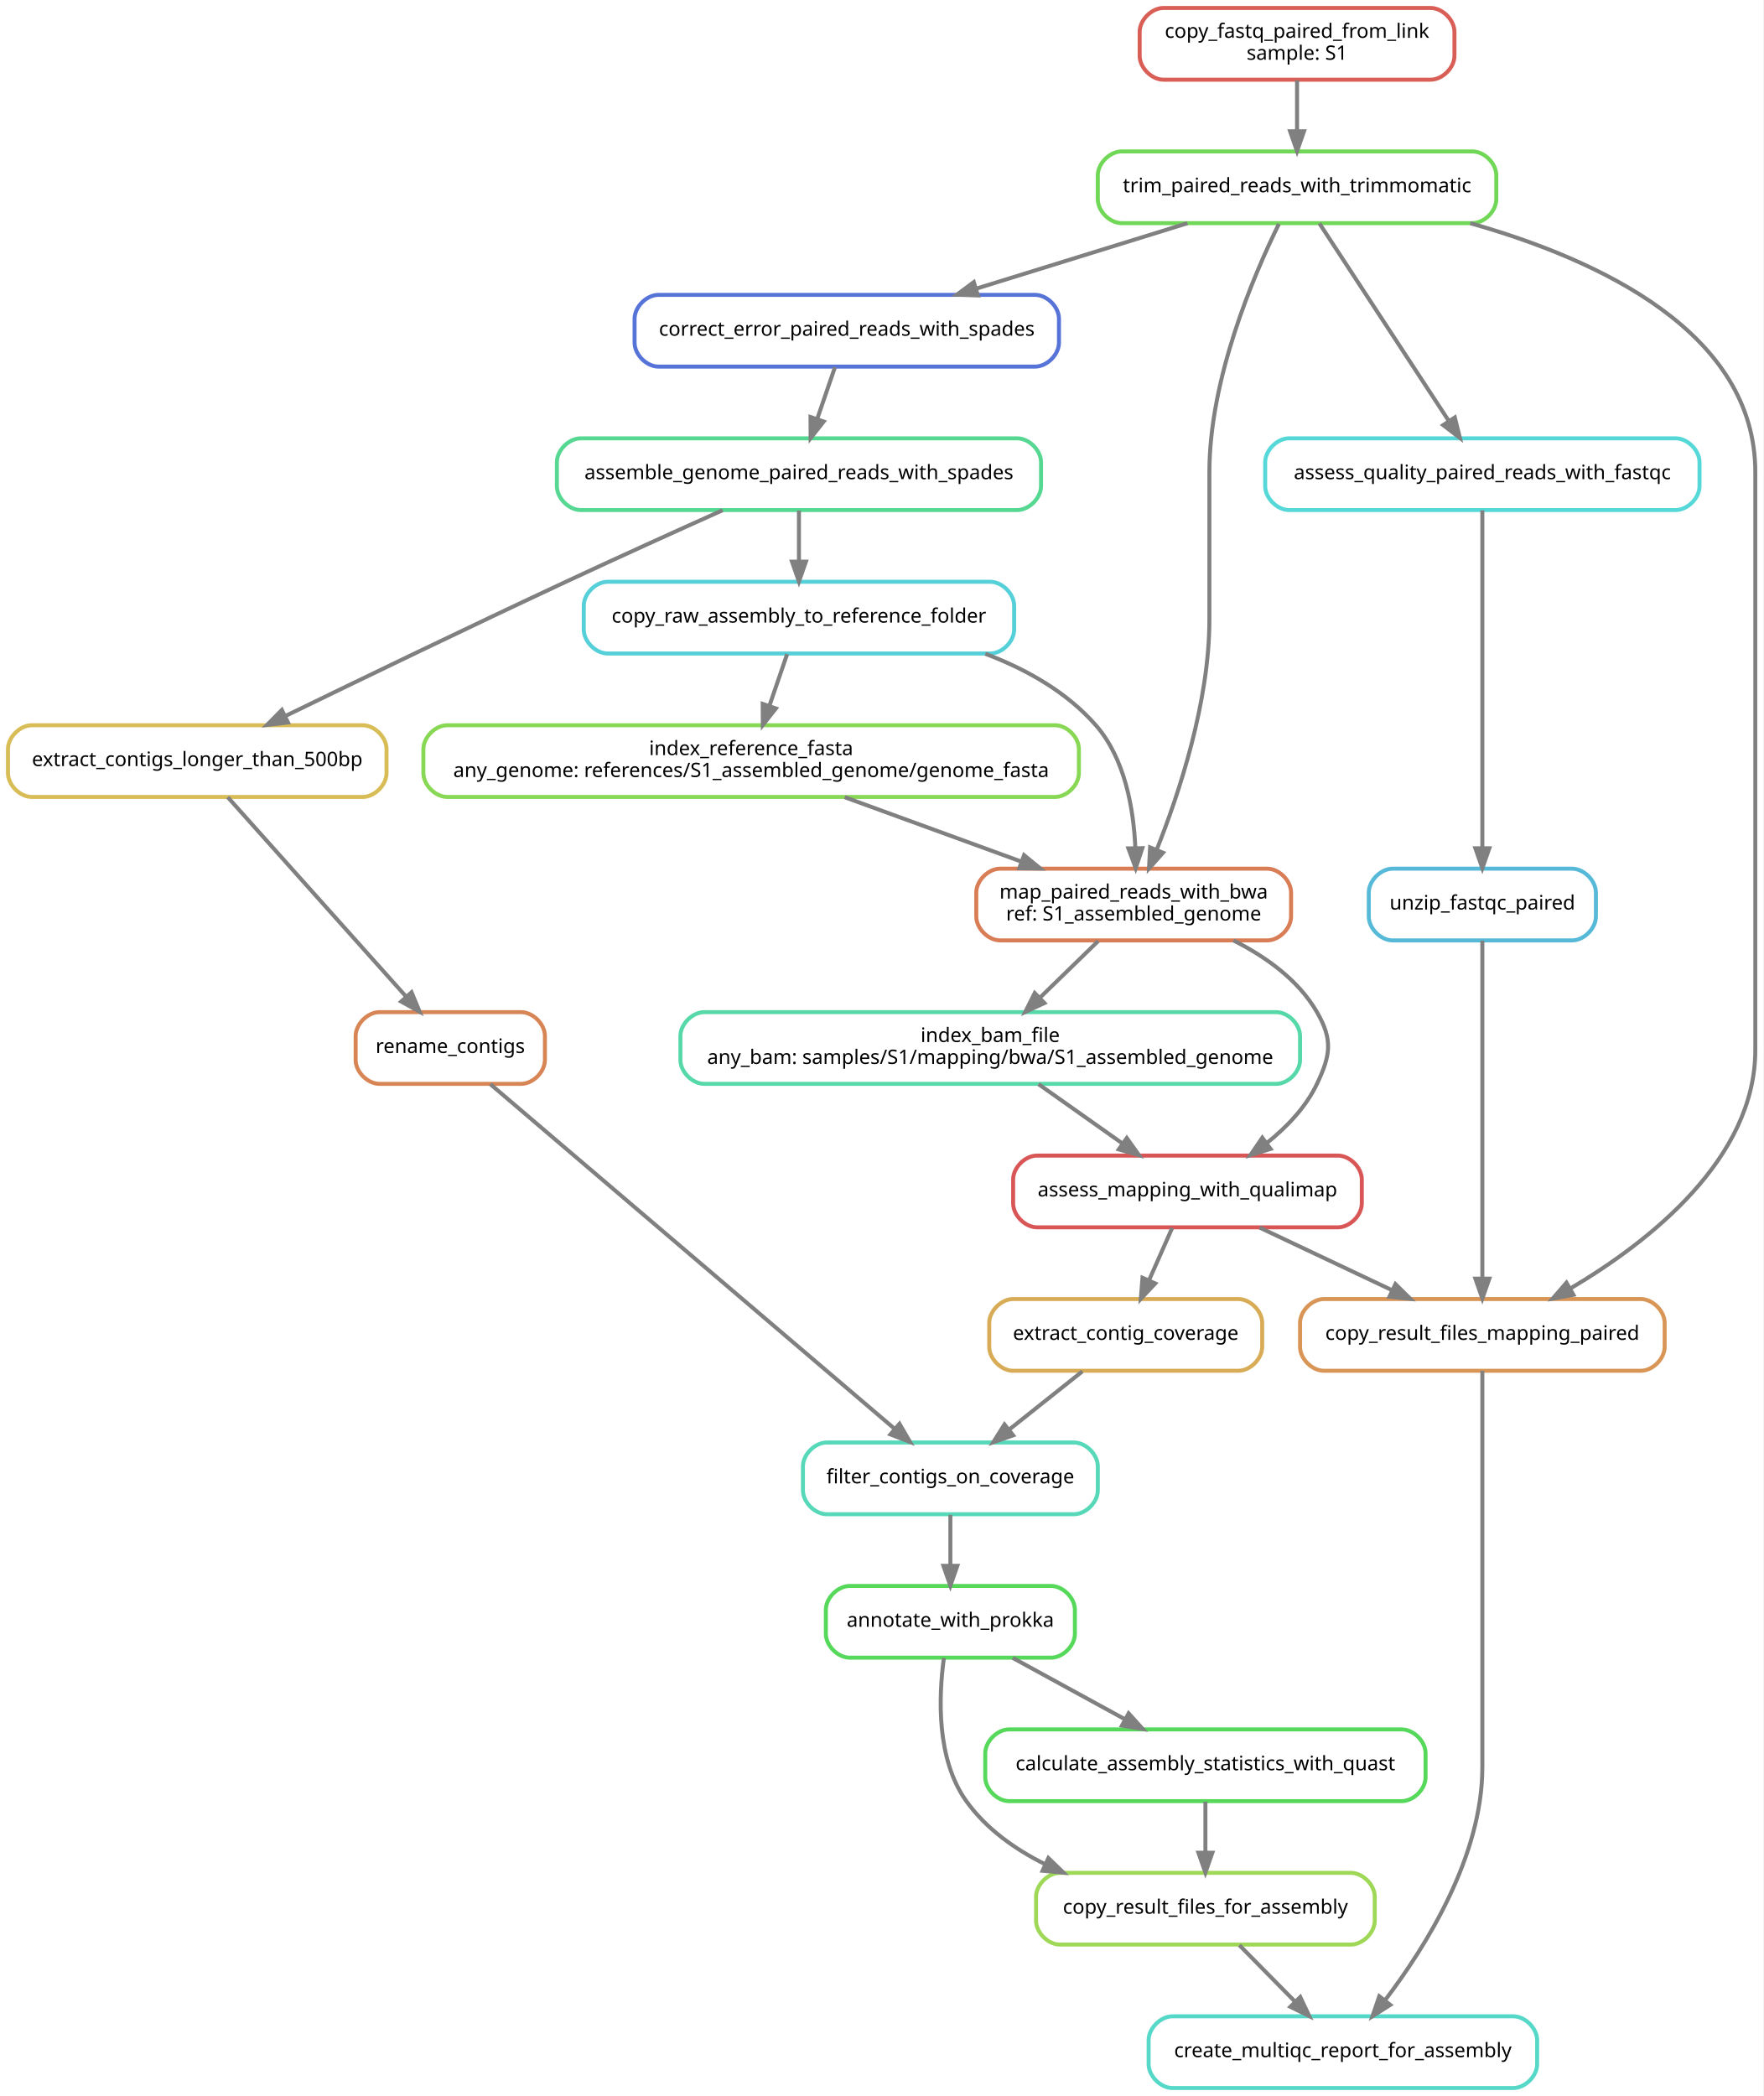
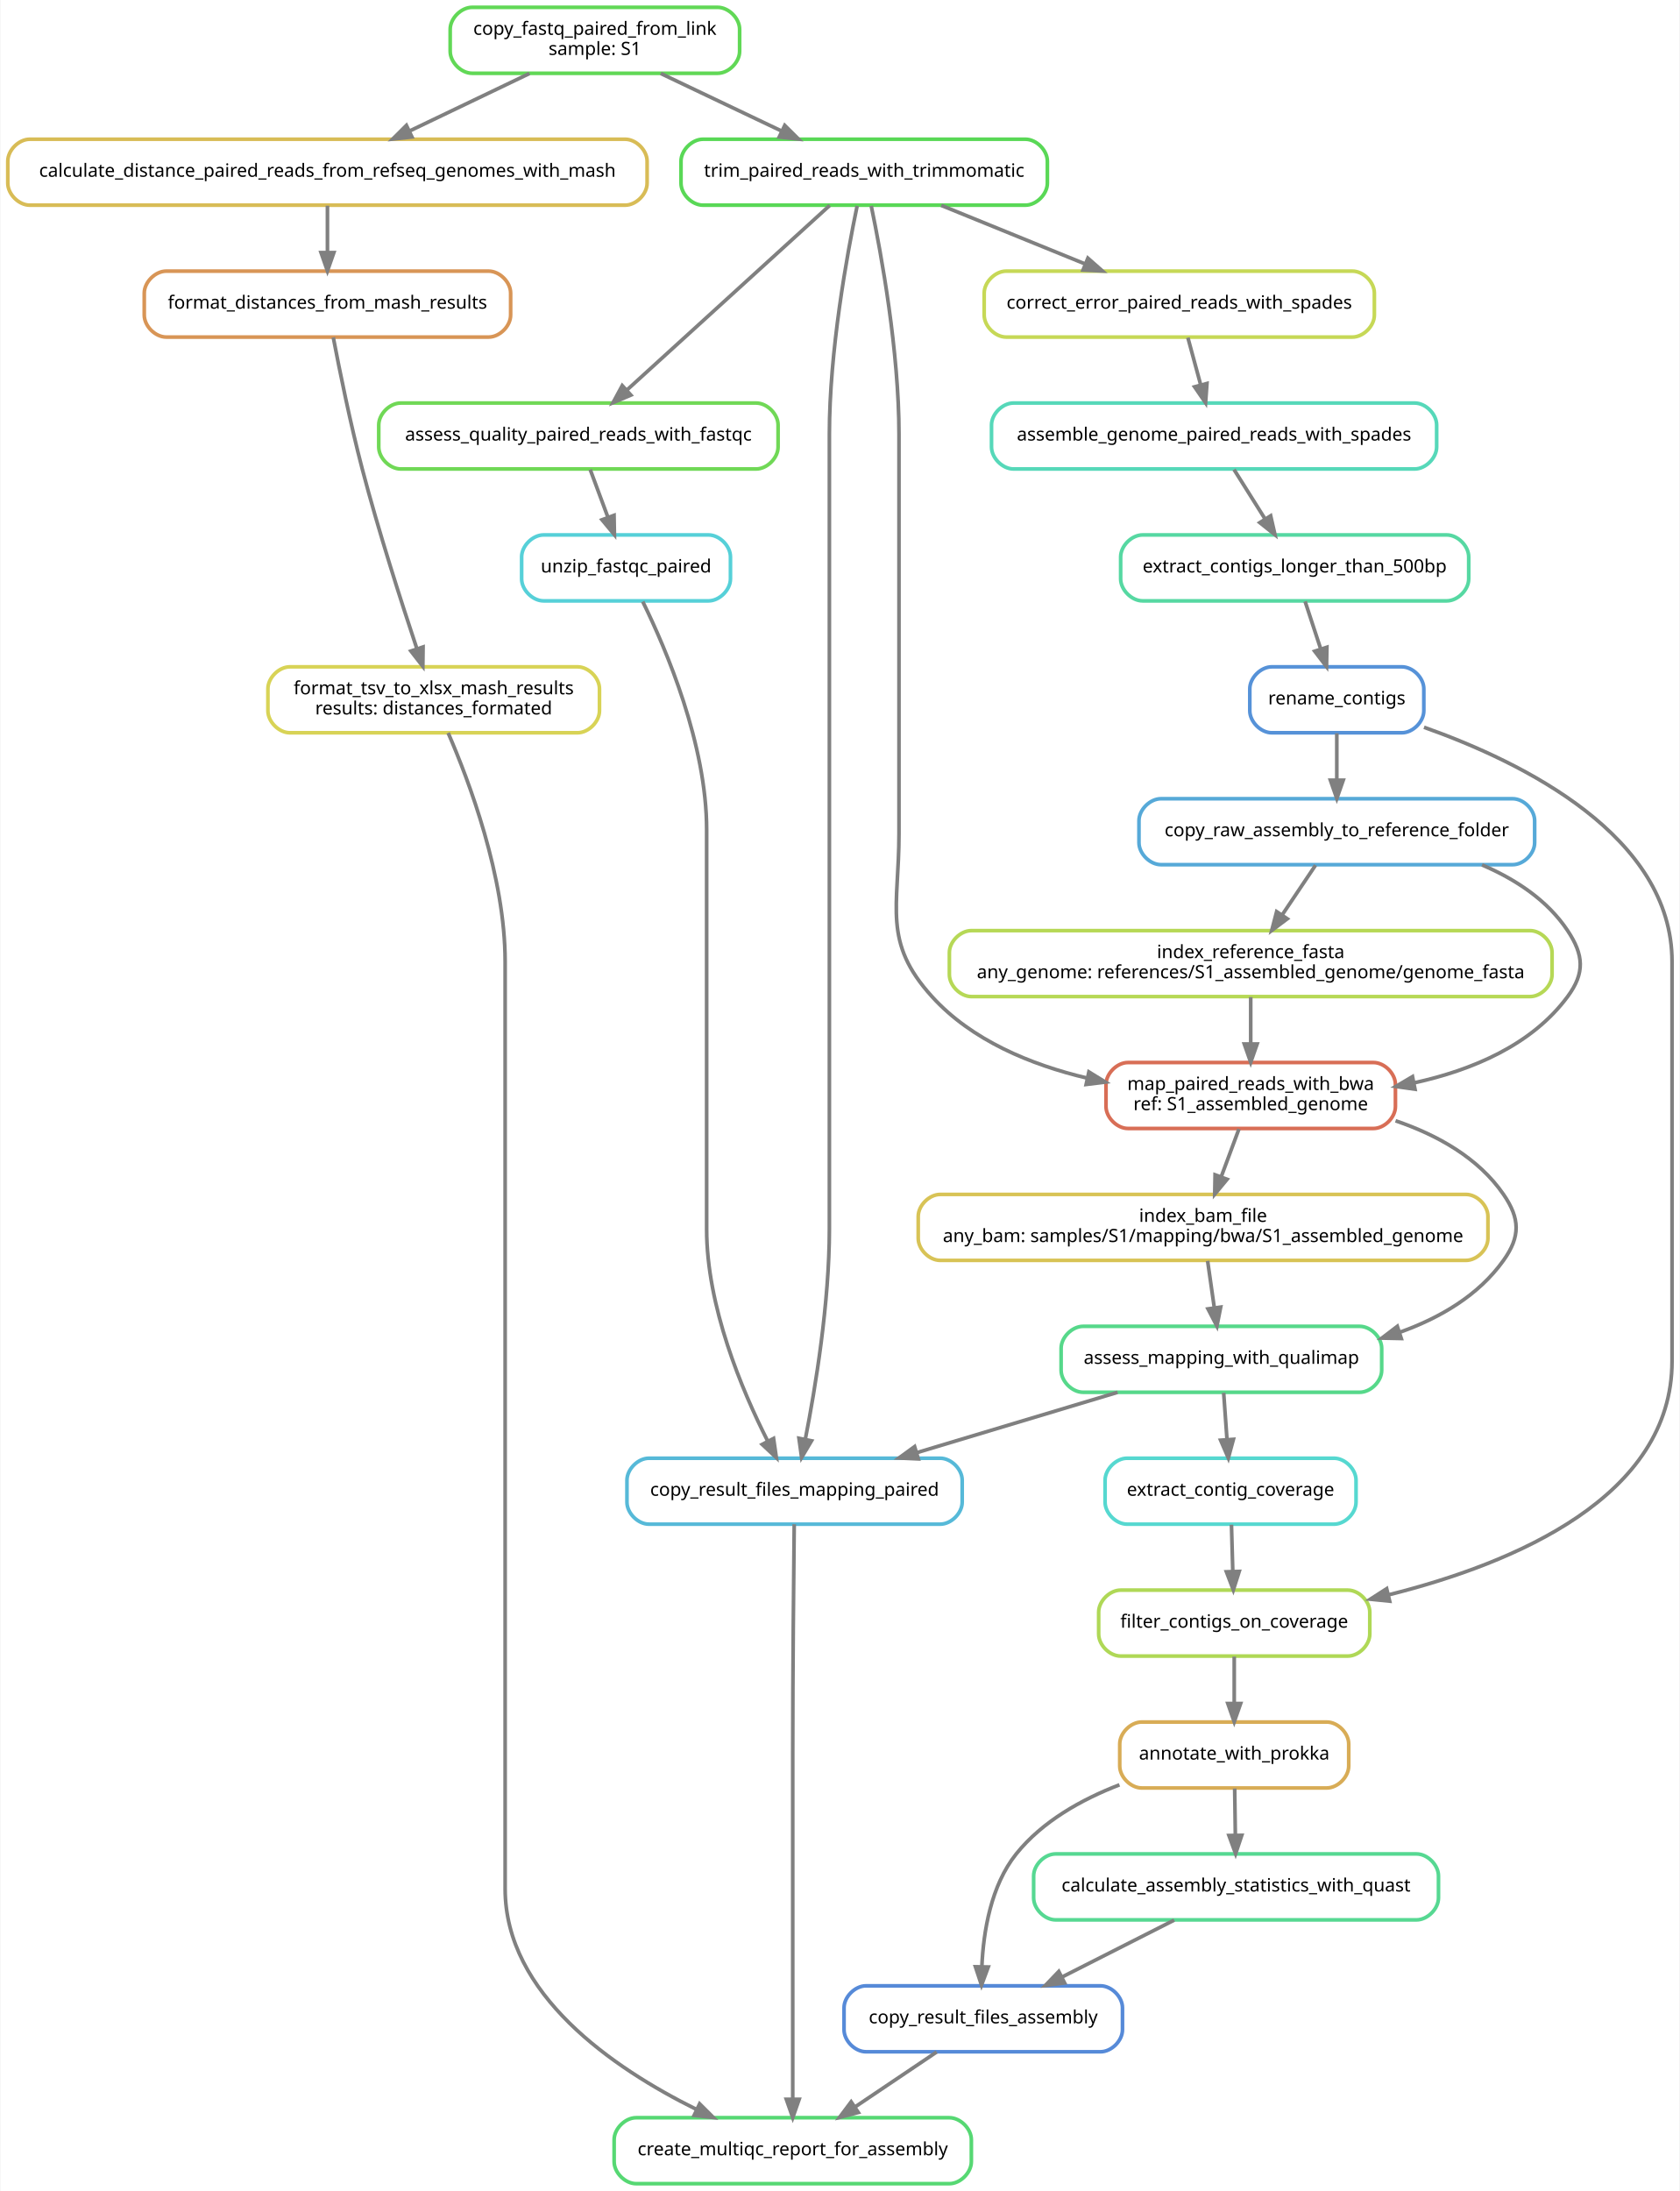
- <svg xmlns="http://www.w3.org/2000/svg" width="885pt" height="1052pt" viewBox="0.00 0.00 885.00 1052.00">
-   <g id="graph0" class="graph" transform="scale(1 1) rotate(0) translate(4 1048)">
-     <polygon fill="white" stroke="none" points="-4,4 -4,-1048 881,-1048 881,4 -4,4" />
+ <svg xmlns="http://www.w3.org/2000/svg" width="917pt" height="1196pt" viewBox="0.00 0.00 916.50 1196.00">
+   <g id="graph0" class="graph" transform="scale(1 1) rotate(0) translate(4 1192)">
+     <polygon fill="white" stroke="none" points="-4,4 -4,-1192 912.5,-1192 912.5,4 -4,4" />
    <g id="node1" class="node">
-       <path fill="none" stroke="#d85e56" stroke-width="2" d="M714,-1044C714,-1044 580,-1044 580,-1044 574,-1044 568,-1038 568,-1032 568,-1032 568,-1020 568,-1020 568,-1014 574,-1008 580,-1008 580,-1008 714,-1008 714,-1008 720,-1008 726,-1014 726,-1020 726,-1020 726,-1032 726,-1032 726,-1038 720,-1044 714,-1044" />
-       <text text-anchor="middle" x="647" y="-1029" font-family="sans" font-size="10.00">copy_fastq_paired_from_link</text>
-       <text text-anchor="middle" x="647" y="-1018" font-family="sans" font-size="10.00">sample: S1</text>
+       <path fill="none" stroke="#c6d856" stroke-width="2" d="M734,-1044C734,-1044 545,-1044 545,-1044 539,-1044 533,-1038 533,-1032 533,-1032 533,-1020 533,-1020 533,-1014 539,-1008 545,-1008 545,-1008 734,-1008 734,-1008 740,-1008 746,-1014 746,-1020 746,-1020 746,-1032 746,-1032 746,-1038 740,-1044 734,-1044" />
+       <text text-anchor="middle" x="639.5" y="-1023.5" font-family="sans" font-size="10.00">correct_error_paired_reads_with_spades</text>
+     </g>
+     <g id="node10" class="node">
+       <path fill="none" stroke="#56d8b9" stroke-width="2" d="M768,-972C768,-972 549,-972 549,-972 543,-972 537,-966 537,-960 537,-960 537,-948 537,-948 537,-942 543,-936 549,-936 549,-936 768,-936 768,-936 774,-936 780,-942 780,-948 780,-948 780,-960 780,-960 780,-966 774,-972 768,-972" />
+       <text text-anchor="middle" x="658.5" y="-951.5" font-family="sans" font-size="10.00">assemble_genome_paired_reads_with_spades</text>
+     </g>
+     <g id="edge13" class="edge">
+       <path fill="none" stroke="grey" stroke-width="2" d="M644.197,-1007.7C646.313,-999.898 648.862,-990.509 651.218,-981.829" />
+       <polygon fill="grey" stroke="grey" stroke-width="2" points="654.616,-982.672 653.857,-972.104 647.86,-980.838 654.616,-982.672" />
+     </g>
+     <g id="node2" class="node">
+       <path fill="none" stroke="#56d8d0" stroke-width="2" d="M724,-396C724,-396 611,-396 611,-396 605,-396 599,-390 599,-384 599,-384 599,-372 599,-372 599,-366 605,-360 611,-360 611,-360 724,-360 724,-360 730,-360 736,-366 736,-372 736,-372 736,-384 736,-384 736,-390 730,-396 724,-396" />
+       <text text-anchor="middle" x="667.5" y="-375.5" font-family="sans" font-size="10.00">extract_contig_coverage</text>
+     </g>
+     <g id="node18" class="node">
+       <path fill="none" stroke="#afd856" stroke-width="2" d="M731.5,-324C731.5,-324 607.5,-324 607.5,-324 601.5,-324 595.5,-318 595.5,-312 595.5,-312 595.5,-300 595.5,-300 595.5,-294 601.5,-288 607.5,-288 607.5,-288 731.5,-288 731.5,-288 737.5,-288 743.5,-294 743.5,-300 743.5,-300 743.5,-312 743.5,-312 743.5,-318 737.5,-324 731.5,-324" />
+       <text text-anchor="middle" x="669.5" y="-303.5" font-family="sans" font-size="10.00">filter_contigs_on_coverage</text>
+     </g>
+     <g id="edge26" class="edge">
+       <path fill="none" stroke="grey" stroke-width="2" d="M667.994,-359.697C668.215,-351.983 668.48,-342.712 668.725,-334.112" />
+       <polygon fill="grey" stroke="grey" stroke-width="2" points="672.224,-334.2 669.011,-324.104 665.227,-334 672.224,-334.2" />
+     </g>
+     <g id="node3" class="node">
+       <path fill="none" stroke="#70d856" stroke-width="2" d="M408.5,-972C408.5,-972 214.5,-972 214.5,-972 208.5,-972 202.5,-966 202.5,-960 202.5,-960 202.5,-948 202.5,-948 202.5,-942 208.5,-936 214.5,-936 214.5,-936 408.5,-936 408.5,-936 414.5,-936 420.5,-942 420.5,-948 420.5,-948 420.5,-960 420.5,-960 420.5,-966 414.5,-972 408.5,-972" />
+       <text text-anchor="middle" x="311.5" y="-951.5" font-family="sans" font-size="10.00">assess_quality_paired_reads_with_fastqc</text>
+     </g>
+     <g id="node12" class="node">
+       <path fill="none" stroke="#56d0d8" stroke-width="2" d="M382.5,-900C382.5,-900 292.5,-900 292.5,-900 286.5,-900 280.5,-894 280.5,-888 280.5,-888 280.5,-876 280.5,-876 280.5,-870 286.5,-864 292.5,-864 292.5,-864 382.5,-864 382.5,-864 388.5,-864 394.5,-870 394.5,-876 394.5,-876 394.5,-888 394.5,-888 394.5,-894 388.5,-900 382.5,-900" />
+       <text text-anchor="middle" x="337.5" y="-879.5" font-family="sans" font-size="10.00">unzip_fastqc_paired</text>
+     </g>
+     <g id="edge17" class="edge">
+       <path fill="none" stroke="grey" stroke-width="2" d="M317.927,-935.697C320.855,-927.813 324.387,-918.304 327.64,-909.546" />
+       <polygon fill="grey" stroke="grey" stroke-width="2" points="330.946,-910.697 331.147,-900.104 324.384,-908.26 330.946,-910.697" />
+     </g>
+     <g id="node4" class="node">
+       <path fill="none" stroke="#56a9d8" stroke-width="2" d="M821.5,-756C821.5,-756 629.5,-756 629.5,-756 623.5,-756 617.5,-750 617.5,-744 617.5,-744 617.5,-732 617.5,-732 617.5,-726 623.5,-720 629.5,-720 629.5,-720 821.5,-720 821.5,-720 827.5,-720 833.5,-726 833.5,-732 833.5,-732 833.5,-744 833.5,-744 833.5,-750 827.5,-756 821.5,-756" />
+       <text text-anchor="middle" x="725.5" y="-735.5" font-family="sans" font-size="10.00">copy_raw_assembly_to_reference_folder</text>
+     </g>
+     <g id="node13" class="node">
+       <path fill="none" stroke="#d86e56" stroke-width="2" d="M745.5,-612C745.5,-612 611.5,-612 611.5,-612 605.5,-612 599.5,-606 599.5,-600 599.5,-600 599.5,-588 599.5,-588 599.5,-582 605.5,-576 611.5,-576 611.5,-576 745.5,-576 745.5,-576 751.5,-576 757.5,-582 757.5,-588 757.5,-588 757.5,-600 757.5,-600 757.5,-606 751.5,-612 745.5,-612" />
+       <text text-anchor="middle" x="678.5" y="-597" font-family="sans" font-size="10.00">map_paired_reads_with_bwa</text>
+       <text text-anchor="middle" x="678.5" y="-586" font-family="sans" font-size="10.00">ref: S1_assembled_genome</text>
+     </g>
+     <g id="edge20" class="edge">
+       <path fill="none" stroke="grey" stroke-width="2" d="M804.768,-719.862C823.113,-712.019 840.47,-700.605 851.5,-684 860.353,-670.672 861.013,-660.864 851.5,-648 831.95,-621.563 799.465,-607.885 767.891,-600.951" />
+       <polygon fill="grey" stroke="grey" stroke-width="2" points="768.179,-597.44 757.689,-598.929 766.818,-604.307 768.179,-597.44" />
+     </g>
+     <g id="node23" class="node">
+       <path fill="none" stroke="#b6d856" stroke-width="2" d="M831,-684C831,-684 526,-684 526,-684 520,-684 514,-678 514,-672 514,-672 514,-660 514,-660 514,-654 520,-648 526,-648 526,-648 831,-648 831,-648 837,-648 843,-654 843,-660 843,-660 843,-672 843,-672 843,-678 837,-684 831,-684" />
+       <text text-anchor="middle" x="678.5" y="-669" font-family="sans" font-size="10.00">index_reference_fasta</text>
+       <text text-anchor="middle" x="678.5" y="-658" font-family="sans" font-size="10.00">any_genome: references/S1_assembled_genome/genome_fasta</text>
+     </g>
+     <g id="edge31" class="edge">
+       <path fill="none" stroke="grey" stroke-width="2" d="M713.882,-719.697C708.361,-711.474 701.653,-701.483 695.568,-692.421" />
+       <polygon fill="grey" stroke="grey" stroke-width="2" points="698.465,-690.456 689.984,-684.104 692.653,-694.358 698.465,-690.456" />
+     </g>
+     <g id="node5" class="node">
+       <path fill="none" stroke="#d8bc56" stroke-width="2" d="M337,-1116C337,-1116 12,-1116 12,-1116 6,-1116 0,-1110 0,-1104 0,-1104 0,-1092 0,-1092 0,-1086 6,-1080 12,-1080 12,-1080 337,-1080 337,-1080 343,-1080 349,-1086 349,-1092 349,-1092 349,-1104 349,-1104 349,-1110 343,-1116 337,-1116" />
+       <text text-anchor="middle" x="174.5" y="-1095.5" font-family="sans" font-size="10.00">calculate_distance_paired_reads_from_refseq_genomes_with_mash</text>
+     </g>
+     <g id="node15" class="node">
+       <path fill="none" stroke="#d89556" stroke-width="2" d="M262.5,-1044C262.5,-1044 86.5,-1044 86.5,-1044 80.5,-1044 74.5,-1038 74.5,-1032 74.5,-1032 74.5,-1020 74.5,-1020 74.5,-1014 80.5,-1008 86.5,-1008 86.5,-1008 262.5,-1008 262.5,-1008 268.5,-1008 274.5,-1014 274.5,-1020 274.5,-1020 274.5,-1032 274.5,-1032 274.5,-1038 268.5,-1044 262.5,-1044" />
+       <text text-anchor="middle" x="174.5" y="-1023.5" font-family="sans" font-size="10.00">format_distances_from_mash_results</text>
+     </g>
+     <g id="edge22" class="edge">
+       <path fill="none" stroke="grey" stroke-width="2" d="M174.5,-1079.7C174.5,-1071.98 174.5,-1062.71 174.5,-1054.11" />
+       <polygon fill="grey" stroke="grey" stroke-width="2" points="178,-1054.1 174.5,-1044.1 171,-1054.1 178,-1054.1" />
+     </g>
+     <g id="node6" class="node">
+       <path fill="none" stroke="#56d873" stroke-width="2" d="M514,-36C514,-36 343,-36 343,-36 337,-36 331,-30 331,-24 331,-24 331,-12 331,-12 331,-6 337,-0 343,-0 343,-0 514,-0 514,-0 520,-0 526,-6 526,-12 526,-12 526,-24 526,-24 526,-30 520,-36 514,-36" />
+       <text text-anchor="middle" x="428.5" y="-15.5" font-family="sans" font-size="10.00">create_multiqc_report_for_assembly</text>
+     </g>
+     <g id="node7" class="node">
+       <path fill="none" stroke="#5692d8" stroke-width="2" d="M761,-828C761,-828 690,-828 690,-828 684,-828 678,-822 678,-816 678,-816 678,-804 678,-804 678,-798 684,-792 690,-792 690,-792 761,-792 761,-792 767,-792 773,-798 773,-804 773,-804 773,-816 773,-816 773,-822 767,-828 761,-828" />
+       <text text-anchor="middle" x="725.5" y="-807.5" font-family="sans" font-size="10.00">rename_contigs</text>
+     </g>
+     <g id="edge4" class="edge">
+       <path fill="none" stroke="grey" stroke-width="2" d="M725.5,-791.697C725.5,-783.983 725.5,-774.712 725.5,-766.112" />
+       <polygon fill="grey" stroke="grey" stroke-width="2" points="729,-766.104 725.5,-756.104 722,-766.104 729,-766.104" />
+     </g>
+     <g id="edge25" class="edge">
+       <path fill="none" stroke="grey" stroke-width="2" d="M773.103,-795.006C827.325,-775.787 908.5,-735.564 908.5,-667 908.5,-667 908.5,-667 908.5,-449 908.5,-374.937 822.624,-338.642 753.826,-321.449" />
+       <polygon fill="grey" stroke="grey" stroke-width="2" points="754.351,-317.976 743.811,-319.049 752.72,-324.783 754.351,-317.976" />
+     </g>
+     <g id="node8" class="node">
+       <path fill="none" stroke="#56d8a2" stroke-width="2" d="M785.5,-900C785.5,-900 619.5,-900 619.5,-900 613.5,-900 607.5,-894 607.5,-888 607.5,-888 607.5,-876 607.5,-876 607.5,-870 613.5,-864 619.5,-864 619.5,-864 785.5,-864 785.5,-864 791.5,-864 797.5,-870 797.5,-876 797.5,-876 797.5,-888 797.5,-888 797.5,-894 791.5,-900 785.5,-900" />
+       <text text-anchor="middle" x="702.5" y="-879.5" font-family="sans" font-size="10.00">extract_contigs_longer_than_500bp</text>
+     </g>
+     <g id="edge9" class="edge">
+       <path fill="none" stroke="grey" stroke-width="2" d="M708.185,-863.697C710.748,-855.898 713.833,-846.509 716.685,-837.829" />
+       <polygon fill="grey" stroke="grey" stroke-width="2" points="720.084,-838.697 719.88,-828.104 713.433,-836.512 720.084,-838.697" />
+     </g>
+     <g id="node9" class="node">
+       <path fill="none" stroke="#568ad8" stroke-width="2" d="M596.5,-108C596.5,-108 468.5,-108 468.5,-108 462.5,-108 456.5,-102 456.5,-96 456.5,-96 456.5,-84 456.5,-84 456.5,-78 462.5,-72 468.5,-72 468.5,-72 596.5,-72 596.5,-72 602.5,-72 608.5,-78 608.5,-84 608.5,-84 608.5,-96 608.5,-96 608.5,-102 602.5,-108 596.5,-108" />
+       <text text-anchor="middle" x="532.5" y="-87.5" font-family="sans" font-size="10.00">copy_result_files_assembly</text>
+     </g>
+     <g id="edge7" class="edge">
+       <path fill="none" stroke="grey" stroke-width="2" d="M507.059,-71.876C493.713,-62.893 477.176,-51.763 462.722,-42.034" />
+       <polygon fill="grey" stroke="grey" stroke-width="2" points="464.289,-38.87 454.039,-36.19 460.381,-44.677 464.289,-38.87" />
+     </g>
+     <g id="edge10" class="edge">
+       <path fill="none" stroke="grey" stroke-width="2" d="M669.376,-935.697C674.492,-927.559 680.695,-917.689 686.345,-908.701" />
+       <polygon fill="grey" stroke="grey" stroke-width="2" points="689.39,-910.433 691.749,-900.104 683.464,-906.708 689.39,-910.433" />
    </g>
    <g id="node11" class="node">
-       <path fill="none" stroke="#70d856" stroke-width="2" d="M735,-972C735,-972 559,-972 559,-972 553,-972 547,-966 547,-960 547,-960 547,-948 547,-948 547,-942 553,-936 559,-936 559,-936 735,-936 735,-936 741,-936 747,-942 747,-948 747,-948 747,-960 747,-960 747,-966 741,-972 735,-972" />
-       <text text-anchor="middle" x="647" y="-951.5" font-family="sans" font-size="10.00">trim_paired_reads_with_trimmomatic</text>
-     </g>
-     <g id="edge13" class="edge">
-       <path fill="none" stroke="grey" stroke-width="2" d="M647,-1007.7C647,-999.983 647,-990.712 647,-982.112" />
-       <polygon fill="grey" stroke="grey" stroke-width="2" points="650.5,-982.104 647,-972.104 643.5,-982.104 650.5,-982.104" />
-     </g>
-     <g id="node2" class="node">
-       <path fill="none" stroke="#56d892" stroke-width="2" d="M506.5,-828C506.5,-828 287.5,-828 287.5,-828 281.5,-828 275.5,-822 275.5,-816 275.5,-816 275.5,-804 275.5,-804 275.5,-798 281.5,-792 287.5,-792 287.5,-792 506.5,-792 506.5,-792 512.5,-792 518.5,-798 518.5,-804 518.5,-804 518.5,-816 518.5,-816 518.5,-822 512.5,-828 506.5,-828" />
-       <text text-anchor="middle" x="397" y="-807.5" font-family="sans" font-size="10.00">assemble_genome_paired_reads_with_spades</text>
-     </g>
-     <g id="node8" class="node">
-       <path fill="none" stroke="#56d0d8" stroke-width="2" d="M493,-756C493,-756 301,-756 301,-756 295,-756 289,-750 289,-744 289,-744 289,-732 289,-732 289,-726 295,-720 301,-720 301,-720 493,-720 493,-720 499,-720 505,-726 505,-732 505,-732 505,-744 505,-744 505,-750 499,-756 493,-756" />
-       <text text-anchor="middle" x="397" y="-735.5" font-family="sans" font-size="10.00">copy_raw_assembly_to_reference_folder</text>
-     </g>
-     <g id="edge7" class="edge">
-       <path fill="none" stroke="grey" stroke-width="2" d="M397,-791.697C397,-783.983 397,-774.712 397,-766.112" />
-       <polygon fill="grey" stroke="grey" stroke-width="2" points="400.5,-766.104 397,-756.104 393.5,-766.104 400.5,-766.104" />
+       <path fill="none" stroke="#56b9d8" stroke-width="2" d="M509,-396C509,-396 350,-396 350,-396 344,-396 338,-390 338,-384 338,-384 338,-372 338,-372 338,-366 344,-360 350,-360 350,-360 509,-360 509,-360 515,-360 521,-366 521,-372 521,-372 521,-384 521,-384 521,-390 515,-396 509,-396" />
+       <text text-anchor="middle" x="429.5" y="-375.5" font-family="sans" font-size="10.00">copy_result_files_mapping_paired</text>
+     </g>
+     <g id="edge6" class="edge">
+       <path fill="none" stroke="grey" stroke-width="2" d="M429.302,-359.951C429.011,-333.292 428.5,-280.116 428.5,-235 428.5,-235 428.5,-235 428.5,-161 428.5,-120.996 428.5,-74.653 428.5,-46.08" />
+       <polygon fill="grey" stroke="grey" stroke-width="2" points="432,-46.049 428.5,-36.049 425,-46.049 432,-46.049" />
+     </g>
+     <g id="edge15" class="edge">
+       <path fill="none" stroke="grey" stroke-width="2" d="M346.617,-863.606C359.505,-837.357 381.5,-785.715 381.5,-739 381.5,-739 381.5,-739 381.5,-521 381.5,-478.866 400.7,-433.227 414.814,-405.371" />
+       <polygon fill="grey" stroke="grey" stroke-width="2" points="418.028,-406.778 419.554,-396.294 411.823,-403.538 418.028,-406.778" />
+     </g>
+     <g id="node17" class="node">
+       <path fill="none" stroke="#d8c356" stroke-width="2" d="M796,-540C796,-540 509,-540 509,-540 503,-540 497,-534 497,-528 497,-528 497,-516 497,-516 497,-510 503,-504 509,-504 509,-504 796,-504 796,-504 802,-504 808,-510 808,-516 808,-516 808,-528 808,-528 808,-534 802,-540 796,-540" />
+       <text text-anchor="middle" x="652.5" y="-525" font-family="sans" font-size="10.00">index_bam_file</text>
+       <text text-anchor="middle" x="652.5" y="-514" font-family="sans" font-size="10.00">any_bam: samples/S1/mapping/bwa/S1_assembled_genome</text>
+     </g>
+     <g id="edge24" class="edge">
+       <path fill="none" stroke="grey" stroke-width="2" d="M672.073,-575.697C669.145,-567.813 665.613,-558.304 662.36,-549.546" />
+       <polygon fill="grey" stroke="grey" stroke-width="2" points="665.616,-548.26 658.853,-540.104 659.054,-550.697 665.616,-548.26" />
+     </g>
+     <g id="node22" class="node">
+       <path fill="none" stroke="#56d88a" stroke-width="2" d="M738,-468C738,-468 587,-468 587,-468 581,-468 575,-462 575,-456 575,-456 575,-444 575,-444 575,-438 581,-432 587,-432 587,-432 738,-432 738,-432 744,-432 750,-438 750,-444 750,-444 750,-456 750,-456 750,-462 744,-468 738,-468" />
+       <text text-anchor="middle" x="662.5" y="-447.5" font-family="sans" font-size="10.00">assess_mapping_with_qualimap</text>
+     </g>
+     <g id="edge29" class="edge">
+       <path fill="none" stroke="grey" stroke-width="2" d="M757.57,-580.2C780.365,-572.442 802.765,-559.989 816.5,-540 825.561,-526.813 825.792,-517.025 816.5,-504 802.85,-484.866 781.827,-472.57 759.659,-464.689" />
+       <polygon fill="grey" stroke="grey" stroke-width="2" points="760.699,-461.347 750.107,-461.574 758.529,-468.002 760.699,-461.347" />
    </g>
    <g id="node14" class="node">
-       <path fill="none" stroke="#d8bc56" stroke-width="2" d="M178,-684C178,-684 12,-684 12,-684 6,-684 0,-678 0,-672 0,-672 0,-660 0,-660 0,-654 6,-648 12,-648 12,-648 178,-648 178,-648 184,-648 190,-654 190,-660 190,-660 190,-672 190,-672 190,-678 184,-684 178,-684" />
-       <text text-anchor="middle" x="95" y="-663.5" font-family="sans" font-size="10.00">extract_contigs_longer_than_500bp</text>
-     </g>
-     <g id="edge17" class="edge">
-       <path fill="none" stroke="grey" stroke-width="2" d="M358.695,-791.916C335.798,-781.637 306.166,-768.218 280,-756 231.622,-733.409 176.514,-706.781 139.118,-688.577" />
-       <polygon fill="grey" stroke="grey" stroke-width="2" points="140.53,-685.372 130.007,-684.138 137.464,-691.664 140.53,-685.372" />
-     </g>
-     <g id="node3" class="node">
-       <path fill="none" stroke="#88d856" stroke-width="2" d="M525.5,-684C525.5,-684 220.5,-684 220.5,-684 214.5,-684 208.5,-678 208.5,-672 208.5,-672 208.5,-660 208.5,-660 208.5,-654 214.5,-648 220.5,-648 220.5,-648 525.5,-648 525.5,-648 531.5,-648 537.5,-654 537.5,-660 537.5,-660 537.5,-672 537.5,-672 537.5,-678 531.5,-684 525.5,-684" />
-       <text text-anchor="middle" x="373" y="-669" font-family="sans" font-size="10.00">index_reference_fasta</text>
-       <text text-anchor="middle" x="373" y="-658" font-family="sans" font-size="10.00">any_genome: references/S1_assembled_genome/genome_fasta</text>
-     </g>
-     <g id="node9" class="node">
-       <path fill="none" stroke="#d87d56" stroke-width="2" d="M632,-612C632,-612 498,-612 498,-612 492,-612 486,-606 486,-600 486,-600 486,-588 486,-588 486,-582 492,-576 498,-576 498,-576 632,-576 632,-576 638,-576 644,-582 644,-588 644,-588 644,-600 644,-600 644,-606 638,-612 632,-612" />
-       <text text-anchor="middle" x="565" y="-597" font-family="sans" font-size="10.00">map_paired_reads_with_bwa</text>
-       <text text-anchor="middle" x="565" y="-586" font-family="sans" font-size="10.00">ref: S1_assembled_genome</text>
-     </g>
-     <g id="edge9" class="edge">
-       <path fill="none" stroke="grey" stroke-width="2" d="M419.968,-647.876C446.683,-638.137 480.321,-625.872 508.475,-615.608" />
-       <polygon fill="grey" stroke="grey" stroke-width="2" points="509.988,-618.782 518.184,-612.068 507.59,-612.205 509.988,-618.782" />
-     </g>
-     <g id="node4" class="node">
-       <path fill="none" stroke="#56d85b" stroke-width="2" d="M699.5,-180C699.5,-180 502.5,-180 502.5,-180 496.5,-180 490.5,-174 490.5,-168 490.5,-168 490.5,-156 490.5,-156 490.5,-150 496.5,-144 502.5,-144 502.5,-144 699.5,-144 699.5,-144 705.5,-144 711.5,-150 711.5,-156 711.5,-156 711.5,-168 711.5,-168 711.5,-174 705.5,-180 699.5,-180" />
-       <text text-anchor="middle" x="601" y="-159.5" font-family="sans" font-size="10.00">calculate_assembly_statistics_with_quast</text>
-     </g>
-     <g id="node13" class="node">
-       <path fill="none" stroke="#9fd856" stroke-width="2" d="M674,-108C674,-108 528,-108 528,-108 522,-108 516,-102 516,-96 516,-96 516,-84 516,-84 516,-78 522,-72 528,-72 528,-72 674,-72 674,-72 680,-72 686,-78 686,-84 686,-84 686,-96 686,-96 686,-102 680,-108 674,-108" />
-       <text text-anchor="middle" x="601" y="-87.5" font-family="sans" font-size="10.00">copy_result_files_for_assembly</text>
+       <path fill="none" stroke="#d8d356" stroke-width="2" d="M311,-828C311,-828 154,-828 154,-828 148,-828 142,-822 142,-816 142,-816 142,-804 142,-804 142,-798 148,-792 154,-792 154,-792 311,-792 311,-792 317,-792 323,-798 323,-804 323,-804 323,-816 323,-816 323,-822 317,-828 311,-828" />
+       <text text-anchor="middle" x="232.5" y="-813" font-family="sans" font-size="10.00">format_tsv_to_xlsx_mash_results</text>
+       <text text-anchor="middle" x="232.5" y="-802" font-family="sans" font-size="10.00">results: distances_formated</text>
+     </g>
+     <g id="edge8" class="edge">
+       <path fill="none" stroke="grey" stroke-width="2" d="M240.392,-791.928C251.788,-765.671 271.5,-713.53 271.5,-667 271.5,-667 271.5,-667 271.5,-161 271.5,-103.408 330.328,-63.116 375.963,-40.524" />
+       <polygon fill="grey" stroke="grey" stroke-width="2" points="377.677,-43.584 385.183,-36.107 374.653,-37.271 377.677,-43.584" />
+     </g>
+     <g id="edge21" class="edge">
+       <path fill="none" stroke="grey" stroke-width="2" d="M177.679,-1007.83C181.125,-989.822 187.01,-960.759 193.5,-936 202.468,-901.791 214.938,-862.999 223.343,-837.826" />
+       <polygon fill="grey" stroke="grey" stroke-width="2" points="226.695,-838.839 226.565,-828.245 220.06,-836.607 226.695,-838.839" />
+     </g>
+     <g id="node16" class="node">
+       <path fill="none" stroke="#d8ac56" stroke-width="2" d="M720,-252C720,-252 619,-252 619,-252 613,-252 607,-246 607,-240 607,-240 607,-228 607,-228 607,-222 613,-216 619,-216 619,-216 720,-216 720,-216 726,-216 732,-222 732,-228 732,-228 732,-240 732,-240 732,-246 726,-252 720,-252" />
+       <text text-anchor="middle" x="669.5" y="-231.5" font-family="sans" font-size="10.00">annotate_with_prokka</text>
+     </g>
+     <g id="edge11" class="edge">
+       <path fill="none" stroke="grey" stroke-width="2" d="M606.855,-217.722C586.109,-209.714 564.715,-197.735 550.5,-180 536.672,-162.748 532.593,-137.685 531.731,-118.549" />
+       <polygon fill="grey" stroke="grey" stroke-width="2" points="535.227,-118.277 531.544,-108.343 528.228,-118.406 535.227,-118.277" />
+     </g>
+     <g id="node21" class="node">
+       <path fill="none" stroke="#56d892" stroke-width="2" d="M769,-180C769,-180 572,-180 572,-180 566,-180 560,-174 560,-168 560,-168 560,-156 560,-156 560,-150 566,-144 572,-144 572,-144 769,-144 769,-144 775,-144 781,-150 781,-156 781,-156 781,-168 781,-168 781,-174 775,-180 769,-180" />
+       <text text-anchor="middle" x="670.5" y="-159.5" font-family="sans" font-size="10.00">calculate_assembly_statistics_with_quast</text>
+     </g>
+     <g id="edge28" class="edge">
+       <path fill="none" stroke="grey" stroke-width="2" d="M669.747,-215.697C669.857,-207.983 669.99,-198.712 670.113,-190.112" />
+       <polygon fill="grey" stroke="grey" stroke-width="2" points="673.612,-190.153 670.256,-180.104 666.613,-190.053 673.612,-190.153" />
+     </g>
+     <g id="edge30" class="edge">
+       <path fill="none" stroke="grey" stroke-width="2" d="M654.972,-503.697C656.074,-495.983 657.398,-486.712 658.627,-478.112" />
+       <polygon fill="grey" stroke="grey" stroke-width="2" points="662.107,-478.499 660.057,-468.104 655.177,-477.509 662.107,-478.499" />
+     </g>
+     <g id="edge23" class="edge">
+       <path fill="none" stroke="grey" stroke-width="2" d="M669.5,-287.697C669.5,-279.983 669.5,-270.712 669.5,-262.112" />
+       <polygon fill="grey" stroke="grey" stroke-width="2" points="673,-262.104 669.5,-252.104 666,-262.104 673,-262.104" />
+     </g>
+     <g id="node19" class="node">
+       <path fill="none" stroke="#61d856" stroke-width="2" d="M387.5,-1188C387.5,-1188 253.5,-1188 253.5,-1188 247.5,-1188 241.5,-1182 241.5,-1176 241.5,-1176 241.5,-1164 241.5,-1164 241.5,-1158 247.5,-1152 253.5,-1152 253.5,-1152 387.5,-1152 387.5,-1152 393.5,-1152 399.5,-1158 399.5,-1164 399.5,-1164 399.5,-1176 399.5,-1176 399.5,-1182 393.5,-1188 387.5,-1188" />
+       <text text-anchor="middle" x="320.5" y="-1173" font-family="sans" font-size="10.00">copy_fastq_paired_from_link</text>
+       <text text-anchor="middle" x="320.5" y="-1162" font-family="sans" font-size="10.00">sample: S1</text>
+     </g>
+     <g id="edge5" class="edge">
+       <path fill="none" stroke="grey" stroke-width="2" d="M284.784,-1151.88C265.003,-1142.39 240.228,-1130.51 219.174,-1120.42" />
+       <polygon fill="grey" stroke="grey" stroke-width="2" points="220.63,-1117.24 210.1,-1116.07 217.604,-1123.55 220.63,-1117.24" />
+     </g>
+     <g id="node20" class="node">
+       <path fill="none" stroke="#59d856" stroke-width="2" d="M555.5,-1116C555.5,-1116 379.5,-1116 379.5,-1116 373.5,-1116 367.5,-1110 367.5,-1104 367.5,-1104 367.5,-1092 367.5,-1092 367.5,-1086 373.5,-1080 379.5,-1080 379.5,-1080 555.5,-1080 555.5,-1080 561.5,-1080 567.5,-1086 567.5,-1092 567.5,-1092 567.5,-1104 567.5,-1104 567.5,-1110 561.5,-1116 555.5,-1116" />
+       <text text-anchor="middle" x="467.5" y="-1095.5" font-family="sans" font-size="10.00">trim_paired_reads_with_trimmomatic</text>
+     </g>
+     <g id="edge27" class="edge">
+       <path fill="none" stroke="grey" stroke-width="2" d="M356.46,-1151.88C376.377,-1142.39 401.322,-1130.51 422.52,-1120.42" />
+       <polygon fill="grey" stroke="grey" stroke-width="2" points="424.133,-1123.53 431.657,-1116.07 421.123,-1117.21 424.133,-1123.53" />
+     </g>
+     <g id="edge1" class="edge">
+       <path fill="none" stroke="grey" stroke-width="2" d="M509.576,-1079.88C533.298,-1070.22 563.116,-1058.09 588.201,-1047.88" />
+       <polygon fill="grey" stroke="grey" stroke-width="2" points="589.618,-1051.08 597.561,-1044.07 586.979,-1044.6 589.618,-1051.08" />
+     </g>
+     <g id="edge3" class="edge">
+       <path fill="none" stroke="grey" stroke-width="2" d="M448.683,-1079.87C421.041,-1054.71 369.345,-1007.65 337.912,-979.042" />
+       <polygon fill="grey" stroke="grey" stroke-width="2" points="340.135,-976.332 330.384,-972.189 335.423,-981.509 340.135,-976.332" />
+     </g>
+     <g id="edge14" class="edge">
+       <path fill="none" stroke="grey" stroke-width="2" d="M463.655,-1079.61C458.103,-1052.94 448.5,-1000.27 448.5,-955 448.5,-955 448.5,-955 448.5,-521 448.5,-480.86 440.949,-434.897 435.368,-406.405" />
+       <polygon fill="grey" stroke="grey" stroke-width="2" points="438.755,-405.498 433.345,-396.388 431.894,-406.883 438.755,-405.498" />
+     </g>
+     <g id="edge18" class="edge">
+       <path fill="none" stroke="grey" stroke-width="2" d="M471.345,-1079.61C476.897,-1052.94 486.5,-1000.27 486.5,-955 486.5,-955 486.5,-955 486.5,-737 486.5,-696.644 477.367,-677.874 504.5,-648 526.244,-624.059 558.439,-610.791 589.242,-603.488" />
+       <polygon fill="grey" stroke="grey" stroke-width="2" points="590.155,-606.871 599.179,-601.321 588.663,-600.032 590.155,-606.871" />
+     </g>
+     <g id="edge12" class="edge">
+       <path fill="none" stroke="grey" stroke-width="2" d="M636.741,-143.876C618.28,-134.512 595.218,-122.814 575.483,-112.803" />
+       <polygon fill="grey" stroke="grey" stroke-width="2" points="576.89,-109.592 566.388,-108.19 573.723,-115.835 576.89,-109.592" />
+     </g>
+     <g id="edge2" class="edge">
+       <path fill="none" stroke="grey" stroke-width="2" d="M663.736,-431.697C664.287,-423.983 664.949,-414.712 665.563,-406.112" />
+       <polygon fill="grey" stroke="grey" stroke-width="2" points="669.057,-406.328 666.278,-396.104 662.075,-405.83 669.057,-406.328" />
    </g>
    <g id="edge16" class="edge">
-       <path fill="none" stroke="grey" stroke-width="2" d="M601,-143.697C601,-135.983 601,-126.712 601,-118.112" />
-       <polygon fill="grey" stroke="grey" stroke-width="2" points="604.5,-118.104 601,-108.104 597.5,-118.104 604.5,-118.104" />
-     </g>
-     <g id="node5" class="node">
-       <path fill="none" stroke="#d88556" stroke-width="2" d="M257.5,-540C257.5,-540 186.5,-540 186.5,-540 180.5,-540 174.5,-534 174.5,-528 174.5,-528 174.5,-516 174.5,-516 174.5,-510 180.5,-504 186.5,-504 186.5,-504 257.5,-504 257.5,-504 263.5,-504 269.5,-510 269.5,-516 269.5,-516 269.5,-528 269.5,-528 269.5,-534 263.5,-540 257.5,-540" />
-       <text text-anchor="middle" x="222" y="-519.5" font-family="sans" font-size="10.00">rename_contigs</text>
-     </g>
-     <g id="node20" class="node">
-       <path fill="none" stroke="#56d8b9" stroke-width="2" d="M535,-324C535,-324 411,-324 411,-324 405,-324 399,-318 399,-312 399,-312 399,-300 399,-300 399,-294 405,-288 411,-288 411,-288 535,-288 535,-288 541,-288 547,-294 547,-300 547,-300 547,-312 547,-312 547,-318 541,-324 535,-324" />
-       <text text-anchor="middle" x="473" y="-303.5" font-family="sans" font-size="10.00">filter_contigs_on_coverage</text>
-     </g>
-     <g id="edge27" class="edge">
-       <path fill="none" stroke="grey" stroke-width="2" d="M242.116,-503.849C286.727,-465.814 394.035,-374.325 445.095,-330.792" />
-       <polygon fill="grey" stroke="grey" stroke-width="2" points="447.449,-333.384 452.788,-324.232 442.908,-328.057 447.449,-333.384" />
-     </g>
-     <g id="node6" class="node">
-       <path fill="none" stroke="#5673d8" stroke-width="2" d="M515.5,-900C515.5,-900 326.5,-900 326.5,-900 320.5,-900 314.5,-894 314.5,-888 314.5,-888 314.5,-876 314.5,-876 314.5,-870 320.5,-864 326.5,-864 326.5,-864 515.5,-864 515.5,-864 521.5,-864 527.5,-870 527.5,-876 527.5,-876 527.5,-888 527.5,-888 527.5,-894 521.5,-900 515.5,-900" />
-       <text text-anchor="middle" x="421" y="-879.5" font-family="sans" font-size="10.00">correct_error_paired_reads_with_spades</text>
-     </g>
-     <g id="edge1" class="edge">
-       <path fill="none" stroke="grey" stroke-width="2" d="M415.067,-863.697C412.394,-855.898 409.174,-846.509 406.199,-837.829" />
-       <polygon fill="grey" stroke="grey" stroke-width="2" points="409.418,-836.429 402.864,-828.104 402.797,-838.699 409.418,-836.429" />
-     </g>
-     <g id="node7" class="node">
-       <path fill="none" stroke="#56b9d8" stroke-width="2" d="M785,-612C785,-612 695,-612 695,-612 689,-612 683,-606 683,-600 683,-600 683,-588 683,-588 683,-582 689,-576 695,-576 695,-576 785,-576 785,-576 791,-576 797,-582 797,-588 797,-588 797,-600 797,-600 797,-606 791,-612 785,-612" />
-       <text text-anchor="middle" x="740" y="-591.5" font-family="sans" font-size="10.00">unzip_fastqc_paired</text>
-     </g>
-     <g id="node18" class="node">
-       <path fill="none" stroke="#d89556" stroke-width="2" d="M819.5,-396C819.5,-396 660.5,-396 660.5,-396 654.5,-396 648.5,-390 648.5,-384 648.5,-384 648.5,-372 648.5,-372 648.5,-366 654.5,-360 660.5,-360 660.5,-360 819.5,-360 819.5,-360 825.5,-360 831.5,-366 831.5,-372 831.5,-372 831.5,-384 831.5,-384 831.5,-390 825.5,-396 819.5,-396" />
-       <text text-anchor="middle" x="740" y="-375.5" font-family="sans" font-size="10.00">copy_result_files_mapping_paired</text>
-     </g>
-     <g id="edge24" class="edge">
-       <path fill="none" stroke="grey" stroke-width="2" d="M740,-575.849C740,-538.832 740,-451.181 740,-406.386" />
-       <polygon fill="grey" stroke="grey" stroke-width="2" points="743.5,-406.232 740,-396.232 736.5,-406.232 743.5,-406.232" />
-     </g>
-     <g id="edge2" class="edge">
-       <path fill="none" stroke="grey" stroke-width="2" d="M391.067,-719.697C388.394,-711.898 385.174,-702.509 382.199,-693.829" />
-       <polygon fill="grey" stroke="grey" stroke-width="2" points="385.418,-692.429 378.864,-684.104 378.797,-694.699 385.418,-692.429" />
-     </g>
-     <g id="edge10" class="edge">
-       <path fill="none" stroke="grey" stroke-width="2" d="M490.526,-719.86C511.292,-712.03 531.432,-700.621 546,-684 560.762,-667.158 565.002,-641.68 565.846,-622.294" />
-       <polygon fill="grey" stroke="grey" stroke-width="2" points="569.346,-622.3 566.01,-612.244 562.347,-622.185 569.346,-622.3" />
-     </g>
-     <g id="node10" class="node">
-       <path fill="none" stroke="#d85656" stroke-width="2" d="M667.5,-468C667.5,-468 516.5,-468 516.5,-468 510.5,-468 504.5,-462 504.5,-456 504.5,-456 504.5,-444 504.5,-444 504.5,-438 510.5,-432 516.5,-432 516.5,-432 667.5,-432 667.5,-432 673.5,-432 679.5,-438 679.5,-444 679.5,-444 679.5,-456 679.5,-456 679.5,-462 673.5,-468 667.5,-468" />
-       <text text-anchor="middle" x="592" y="-447.5" font-family="sans" font-size="10.00">assess_mapping_with_qualimap</text>
-     </g>
-     <g id="edge11" class="edge">
-       <path fill="none" stroke="grey" stroke-width="2" d="M615.093,-575.967C631.398,-567.768 647.684,-556.119 657,-540 665.007,-526.147 663.864,-518.453 657,-504 651.431,-492.273 641.856,-482.285 631.741,-474.248" />
-       <polygon fill="grey" stroke="grey" stroke-width="2" points="633.704,-471.347 623.58,-468.224 629.547,-476.979 633.704,-471.347" />
-     </g>
-     <g id="node19" class="node">
-       <path fill="none" stroke="#56d8a9" stroke-width="2" d="M636.5,-540C636.5,-540 349.5,-540 349.5,-540 343.5,-540 337.5,-534 337.5,-528 337.5,-528 337.5,-516 337.5,-516 337.5,-510 343.5,-504 349.5,-504 349.5,-504 636.5,-504 636.5,-504 642.5,-504 648.5,-510 648.5,-516 648.5,-516 648.5,-528 648.5,-528 648.5,-534 642.5,-540 636.5,-540" />
-       <text text-anchor="middle" x="493" y="-525" font-family="sans" font-size="10.00">index_bam_file</text>
-       <text text-anchor="middle" x="493" y="-514" font-family="sans" font-size="10.00">any_bam: samples/S1/mapping/bwa/S1_assembled_genome</text>
-     </g>
-     <g id="edge25" class="edge">
-       <path fill="none" stroke="grey" stroke-width="2" d="M547.202,-575.697C538.396,-567.135 527.618,-556.656 517.999,-547.304" />
-       <polygon fill="grey" stroke="grey" stroke-width="2" points="520.203,-544.566 510.593,-540.104 515.323,-549.585 520.203,-544.566" />
-     </g>
-     <g id="node15" class="node">
-       <path fill="none" stroke="#d8ac56" stroke-width="2" d="M617.5,-396C617.5,-396 504.5,-396 504.5,-396 498.5,-396 492.5,-390 492.5,-384 492.5,-384 492.5,-372 492.5,-372 492.5,-366 498.5,-360 504.5,-360 504.5,-360 617.5,-360 617.5,-360 623.5,-360 629.5,-366 629.5,-372 629.5,-372 629.5,-384 629.5,-384 629.5,-390 623.5,-396 617.5,-396" />
-       <text text-anchor="middle" x="561" y="-375.5" font-family="sans" font-size="10.00">extract_contig_coverage</text>
-     </g>
-     <g id="edge18" class="edge">
-       <path fill="none" stroke="grey" stroke-width="2" d="M584.337,-431.697C580.808,-423.728 576.544,-414.1 572.631,-405.264" />
-       <polygon fill="grey" stroke="grey" stroke-width="2" points="575.824,-403.831 568.575,-396.104 569.424,-406.665 575.824,-403.831" />
-     </g>
-     <g id="edge22" class="edge">
-       <path fill="none" stroke="grey" stroke-width="2" d="M628.205,-431.876C648.258,-422.392 673.372,-410.513 694.714,-400.419" />
-       <polygon fill="grey" stroke="grey" stroke-width="2" points="696.369,-403.508 703.913,-396.068 693.376,-397.18 696.369,-403.508" />
-     </g>
-     <g id="edge5" class="edge">
-       <path fill="none" stroke="grey" stroke-width="2" d="M592.003,-935.966C560.014,-926.057 519.516,-913.514 485.962,-903.121" />
-       <polygon fill="grey" stroke="grey" stroke-width="2" points="486.831,-899.726 476.243,-900.111 484.76,-906.413 486.831,-899.726" />
-     </g>
-     <g id="edge8" class="edge">
-       <path fill="none" stroke="grey" stroke-width="2" d="M637.883,-935.606C624.995,-909.357 603,-857.715 603,-811 603,-811 603,-811 603,-737 603,-695.633 587.765,-649.722 576.588,-621.605" />
-       <polygon fill="grey" stroke="grey" stroke-width="2" points="579.721,-620.019 572.69,-612.093 573.244,-622.673 579.721,-620.019" />
-     </g>
-     <g id="node16" class="node">
-       <path fill="none" stroke="#56d8d8" stroke-width="2" d="M837,-828C837,-828 643,-828 643,-828 637,-828 631,-822 631,-816 631,-816 631,-804 631,-804 631,-798 637,-792 643,-792 643,-792 837,-792 837,-792 843,-792 849,-798 849,-804 849,-804 849,-816 849,-816 849,-822 843,-828 837,-828" />
-       <text text-anchor="middle" x="740" y="-807.5" font-family="sans" font-size="10.00">assess_quality_paired_reads_with_fastqc</text>
+       <path fill="none" stroke="grey" stroke-width="2" d="M605.8,-431.966C572.82,-422.057 531.068,-409.514 496.474,-399.121" />
+       <polygon fill="grey" stroke="grey" stroke-width="2" points="497.039,-395.636 486.455,-396.111 495.025,-402.34 497.039,-395.636" />
    </g>
    <g id="edge19" class="edge">
-       <path fill="none" stroke="grey" stroke-width="2" d="M658.218,-935.871C674.347,-911.244 704.216,-865.638 723.047,-836.885" />
-       <polygon fill="grey" stroke="grey" stroke-width="2" points="726.191,-838.472 728.742,-828.189 720.335,-834.637 726.191,-838.472" />
-     </g>
-     <g id="edge23" class="edge">
-       <path fill="none" stroke="grey" stroke-width="2" d="M733.953,-935.962C799.085,-917.555 877,-880.922 877,-811 877,-811 877,-811 877,-521 877,-466.541 824.167,-424.959 784.119,-401.262" />
-       <polygon fill="grey" stroke="grey" stroke-width="2" points="785.697,-398.132 775.281,-396.195 782.215,-404.205 785.697,-398.132" />
-     </g>
-     <g id="node12" class="node">
-       <path fill="none" stroke="#56d85b" stroke-width="2" d="M523.5,-252C523.5,-252 422.5,-252 422.5,-252 416.5,-252 410.5,-246 410.5,-240 410.5,-240 410.5,-228 410.5,-228 410.5,-222 416.5,-216 422.5,-216 422.5,-216 523.5,-216 523.5,-216 529.5,-216 535.5,-222 535.5,-228 535.5,-228 535.5,-240 535.5,-240 535.5,-246 529.5,-252 523.5,-252" />
-       <text text-anchor="middle" x="473" y="-231.5" font-family="sans" font-size="10.00">annotate_with_prokka</text>
-     </g>
-     <g id="edge3" class="edge">
-       <path fill="none" stroke="grey" stroke-width="2" d="M504.312,-215.876C521.203,-206.639 542.247,-195.131 560.385,-185.212" />
-       <polygon fill="grey" stroke="grey" stroke-width="2" points="562.473,-188.059 569.567,-180.19 559.114,-181.917 562.473,-188.059" />
-     </g>
-     <g id="edge15" class="edge">
-       <path fill="none" stroke="grey" stroke-width="2" d="M469.753,-215.842C467.096,-196.512 465.899,-165.052 481,-144 490.932,-130.155 505.308,-119.875 520.682,-112.26" />
-       <polygon fill="grey" stroke="grey" stroke-width="2" points="522.186,-115.42 529.823,-108.077 519.274,-109.055 522.186,-115.42" />
-     </g>
-     <g id="node17" class="node">
-       <path fill="none" stroke="#56d8c9" stroke-width="2" d="M755.5,-36C755.5,-36 584.5,-36 584.5,-36 578.5,-36 572.5,-30 572.5,-24 572.5,-24 572.5,-12 572.5,-12 572.5,-6 578.5,-0 584.5,-0 584.5,-0 755.5,-0 755.5,-0 761.5,-0 767.5,-6 767.5,-12 767.5,-12 767.5,-24 767.5,-24 767.5,-30 761.5,-36 755.5,-36" />
-       <text text-anchor="middle" x="670" y="-15.5" font-family="sans" font-size="10.00">create_multiqc_report_for_assembly</text>
-     </g>
-     <g id="edge20" class="edge">
-       <path fill="none" stroke="grey" stroke-width="2" d="M618.056,-71.697C626.495,-63.135 636.825,-52.656 646.043,-43.304" />
-       <polygon fill="grey" stroke="grey" stroke-width="2" points="648.613,-45.683 653.14,-36.104 643.627,-40.769 648.613,-45.683" />
-     </g>
-     <g id="edge4" class="edge">
-       <path fill="none" stroke="grey" stroke-width="2" d="M110.319,-647.871C132.631,-622.924 174.197,-576.45 199.844,-547.773" />
-       <polygon fill="grey" stroke="grey" stroke-width="2" points="202.569,-549.976 206.627,-540.189 197.351,-545.31 202.569,-549.976" />
-     </g>
-     <g id="edge26" class="edge">
-       <path fill="none" stroke="grey" stroke-width="2" d="M539.247,-359.697C528.164,-350.881 514.526,-340.032 502.51,-330.474" />
-       <polygon fill="grey" stroke="grey" stroke-width="2" points="504.507,-327.59 494.503,-324.104 500.15,-333.069 504.507,-327.59" />
-     </g>
-     <g id="edge6" class="edge">
-       <path fill="none" stroke="grey" stroke-width="2" d="M740,-791.849C740,-754.832 740,-667.181 740,-622.386" />
-       <polygon fill="grey" stroke="grey" stroke-width="2" points="743.5,-622.232 740,-612.232 736.5,-622.232 743.5,-622.232" />
-     </g>
-     <g id="edge21" class="edge">
-       <path fill="none" stroke="grey" stroke-width="2" d="M740,-359.951C740,-333.292 740,-280.115 740,-235 740,-235 740,-235 740,-161 740,-116.358 711.822,-71.202 691.222,-44.155" />
-       <polygon fill="grey" stroke="grey" stroke-width="2" points="693.774,-41.737 684.845,-36.033 688.268,-46.06 693.774,-41.737" />
-     </g>
-     <g id="edge12" class="edge">
-       <path fill="none" stroke="grey" stroke-width="2" d="M517.218,-503.876C529.923,-494.893 545.664,-483.763 559.423,-474.034" />
-       <polygon fill="grey" stroke="grey" stroke-width="2" points="561.544,-476.821 567.689,-468.19 557.503,-471.105 561.544,-476.821" />
-     </g>
-     <g id="edge14" class="edge">
-       <path fill="none" stroke="grey" stroke-width="2" d="M473,-287.697C473,-279.983 473,-270.712 473,-262.112" />
-       <polygon fill="grey" stroke="grey" stroke-width="2" points="476.5,-262.104 473,-252.104 469.5,-262.104 476.5,-262.104" />
+       <path fill="none" stroke="grey" stroke-width="2" d="M678.5,-647.697C678.5,-639.983 678.5,-630.712 678.5,-622.112" />
+       <polygon fill="grey" stroke="grey" stroke-width="2" points="682,-622.104 678.5,-612.104 675,-622.104 682,-622.104" />
    </g>
  </g>
</svg>
